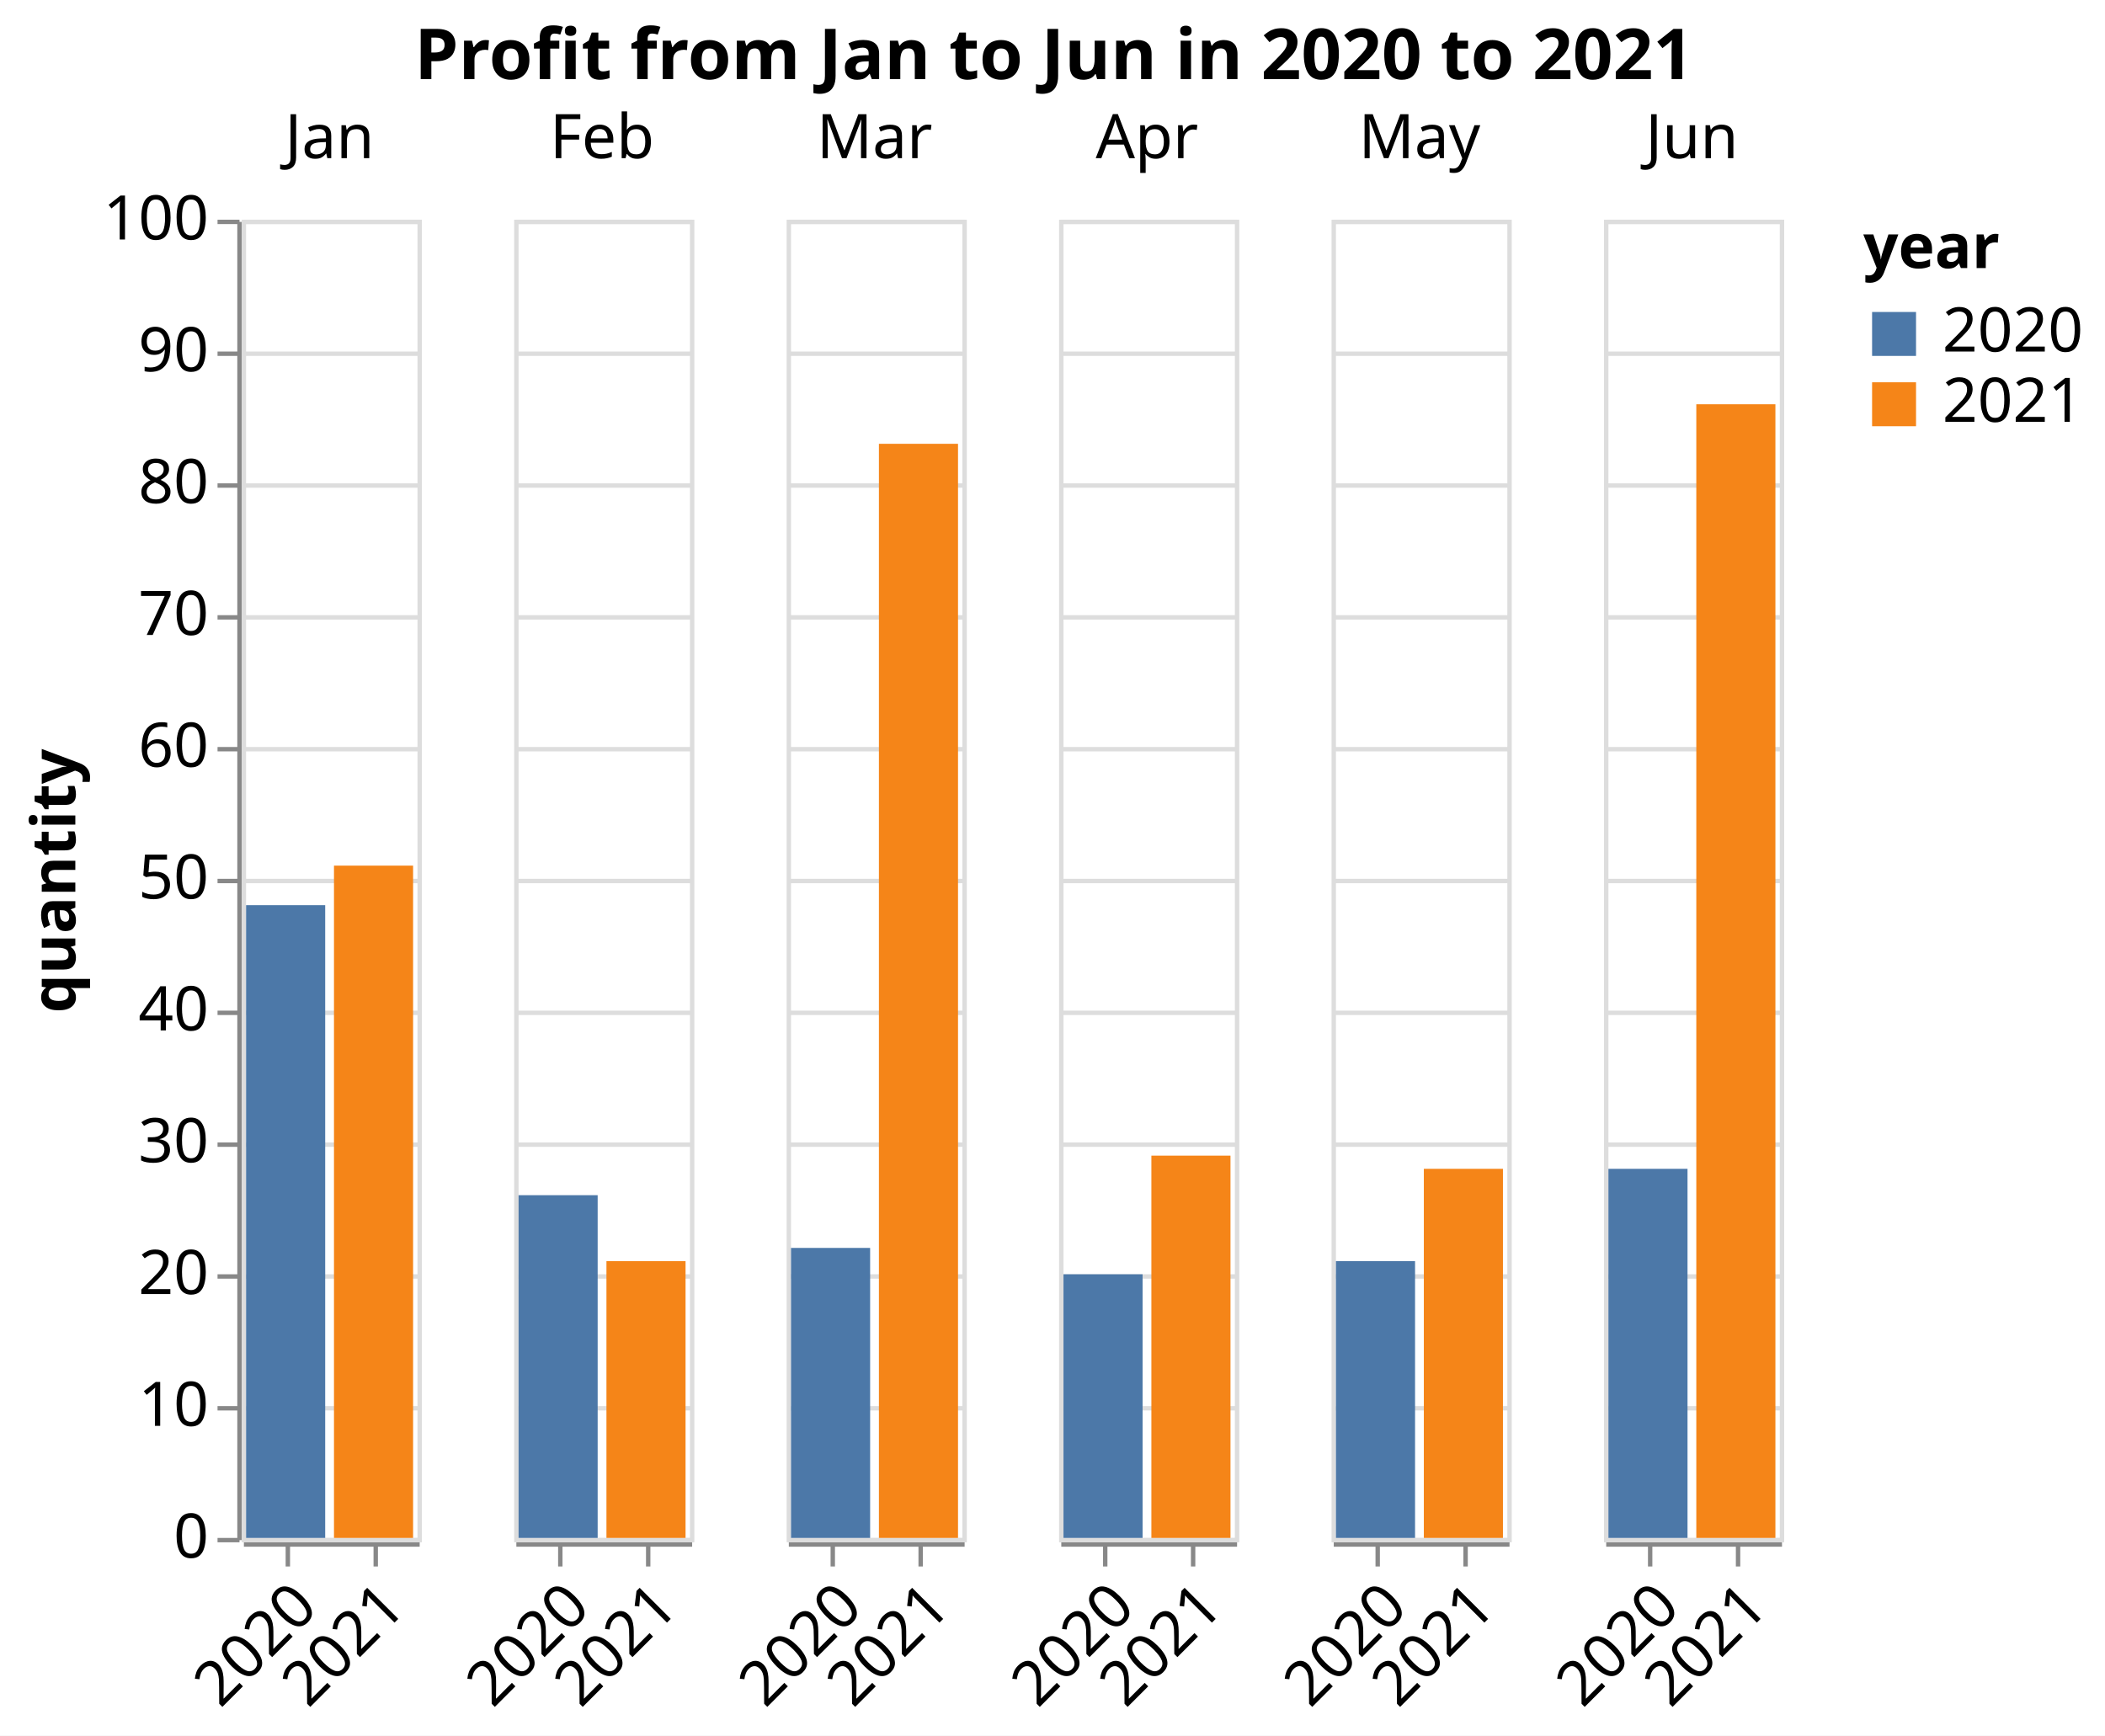
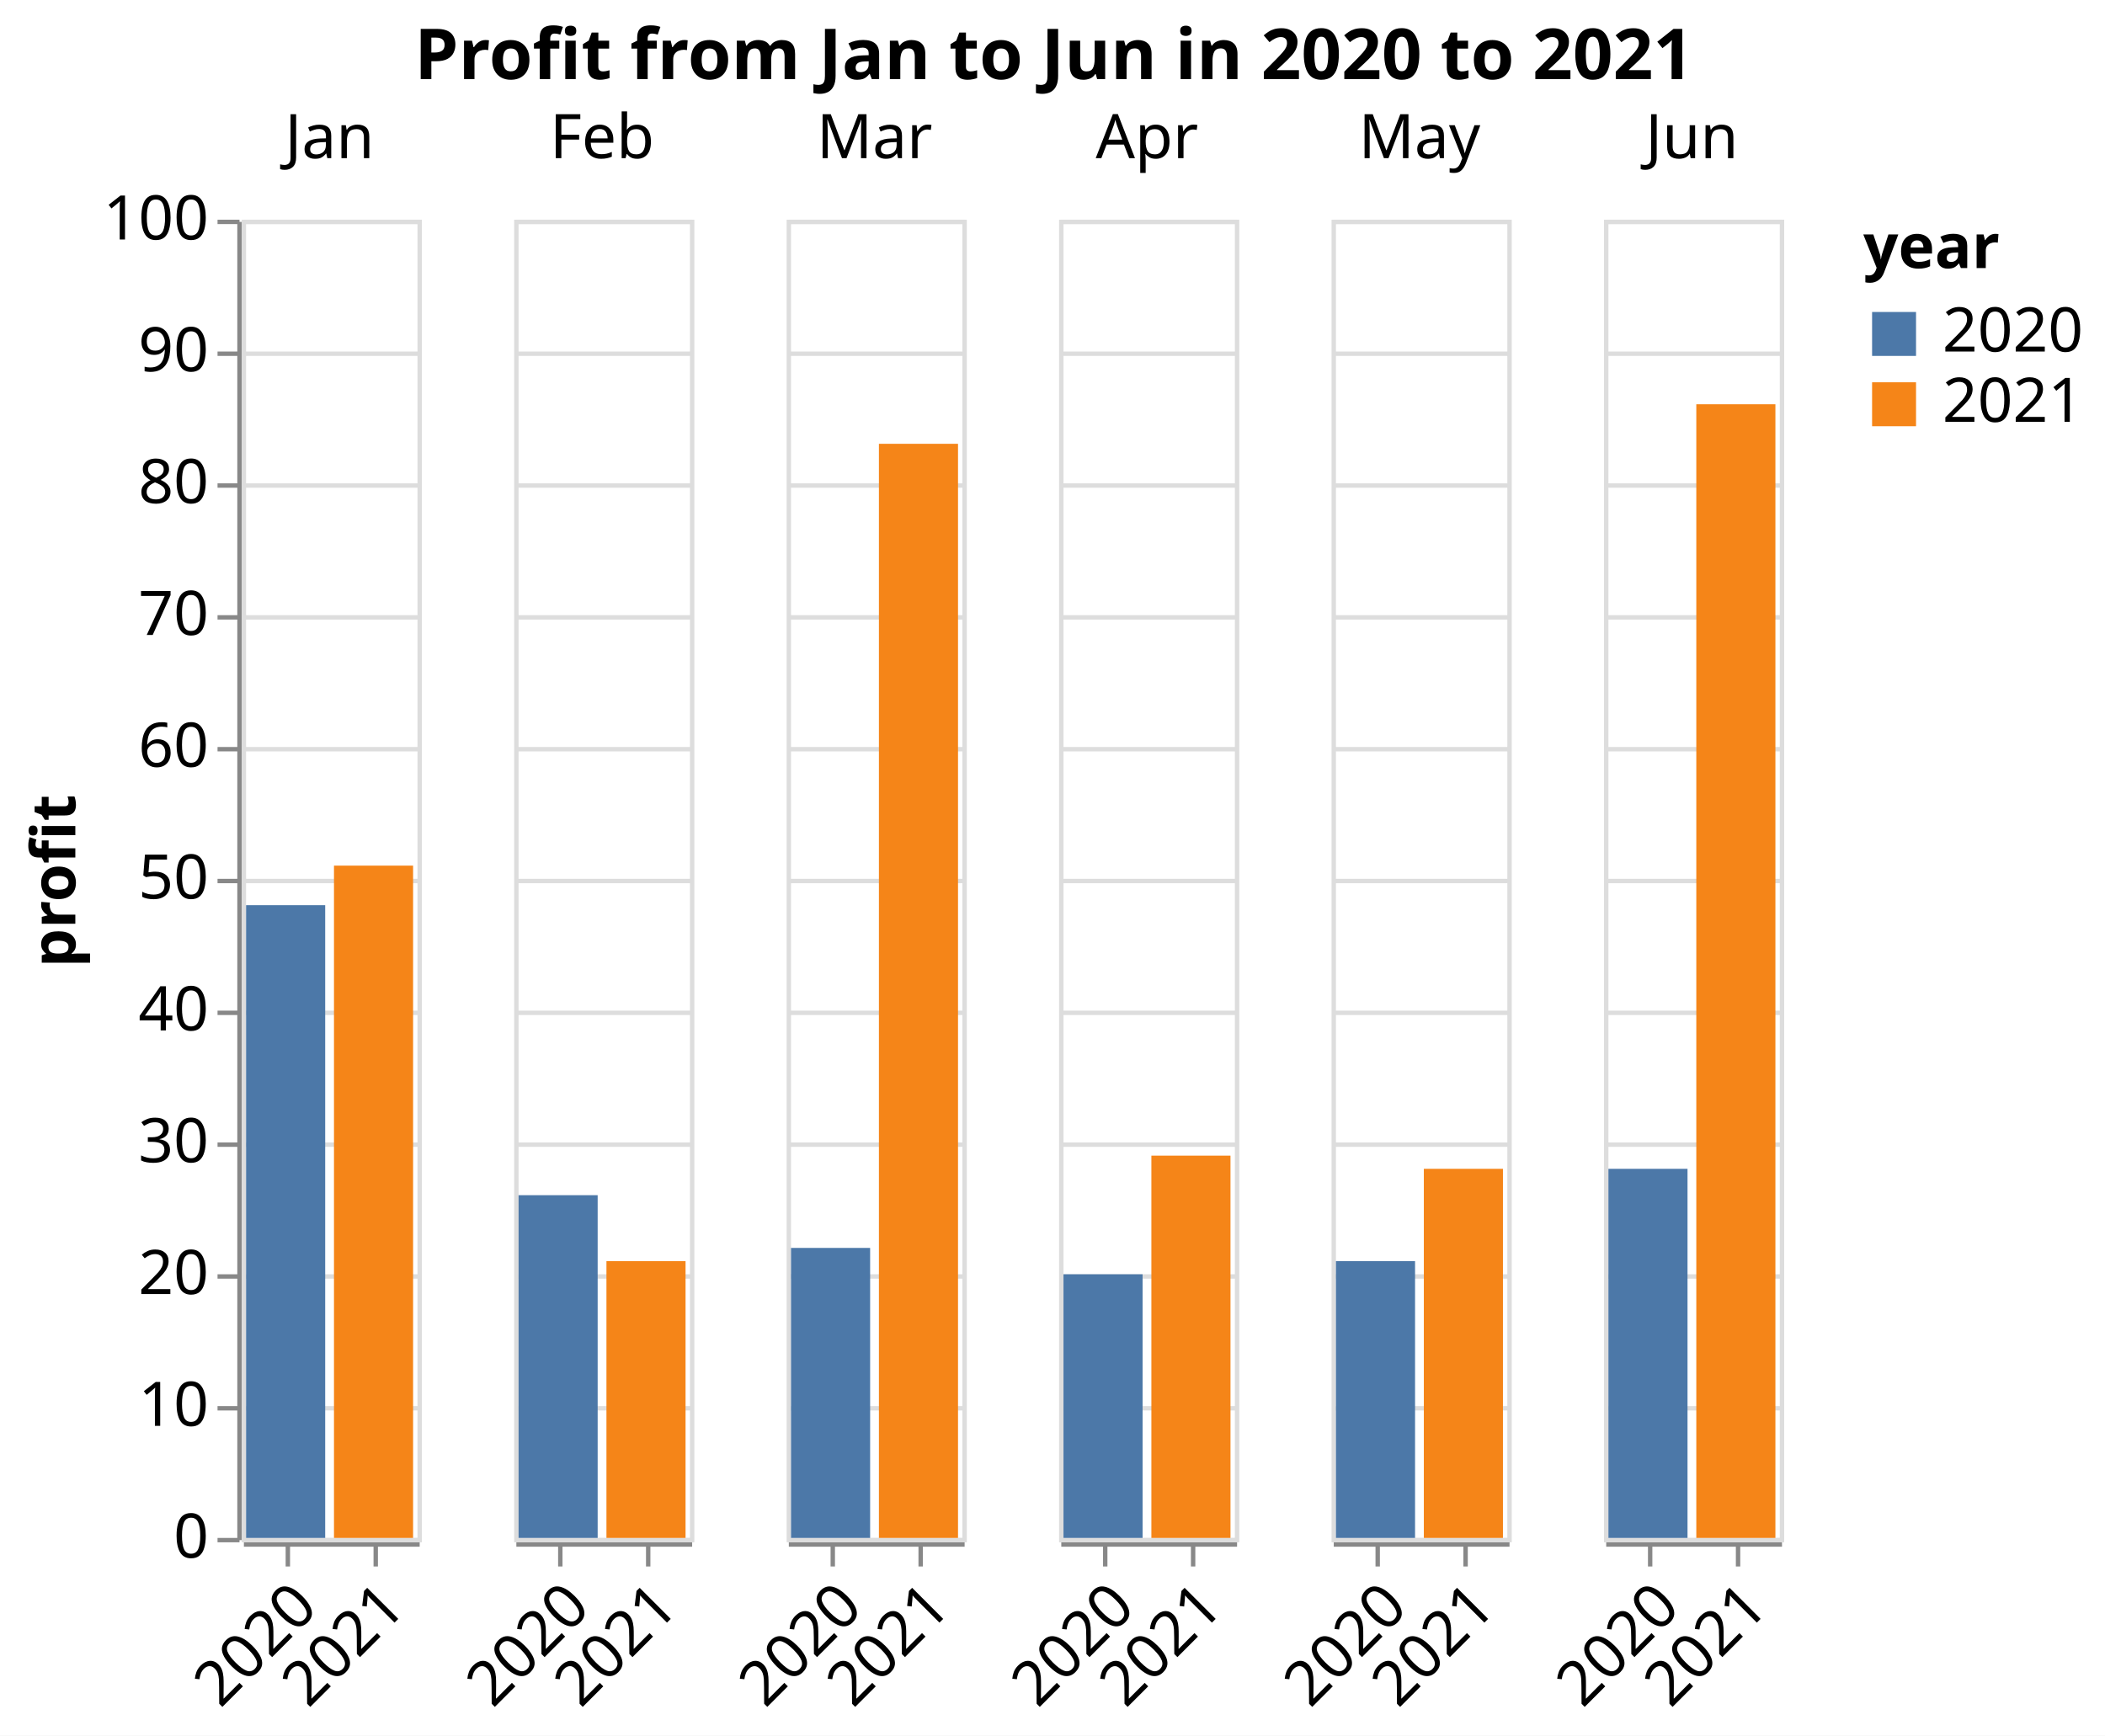
<svg xmlns="http://www.w3.org/2000/svg" version="1.1" class="marks" width="479" height="395" viewBox="0 0 479 395">
  <rect width="479" height="395" fill="white" />
  <g fill="none" stroke-miterlimit="10" transform="translate(55,50)">
    <g class="mark-group role-frame root" role="graphics-object" aria-roledescription="group mark container">
      <g transform="translate(0,0)">
        <path class="background" aria-hidden="true" d="M0,0h0v0h0Z" />
        <g>
          <g class="mark-group role-row-header row_header" role="graphics-object" aria-roledescription="group mark container">
            <g transform="translate(-1,0)">
              <path class="background" aria-hidden="true" d="M0,0h0v300h0Z" />
              <g>
-                 <g class="mark-group role-axis" role="graphics-symbol" aria-roledescription="axis" aria-label="Y-axis titled 'quantity' for a linear scale with values from 0 to 100">
+                 <g class="mark-group role-axis" role="graphics-symbol" aria-roledescription="axis" aria-label="Y-axis titled 'profit' for a linear scale with values from 0 to 100">
                  <g transform="translate(0.5,0.5)">
                    <path class="background" aria-hidden="true" d="M0,0h0v0h0Z" pointer-events="none" />
                    <g>
                      <g class="mark-rule role-axis-tick" pointer-events="none">
                        <line transform="translate(0,300)" x2="-5" y2="0" stroke="#888" stroke-width="1" opacity="1" />
                        <line transform="translate(0,270)" x2="-5" y2="0" stroke="#888" stroke-width="1" opacity="1" />
                        <line transform="translate(0,240)" x2="-5" y2="0" stroke="#888" stroke-width="1" opacity="1" />
                        <line transform="translate(0,210)" x2="-5" y2="0" stroke="#888" stroke-width="1" opacity="1" />
                        <line transform="translate(0,180)" x2="-5" y2="0" stroke="#888" stroke-width="1" opacity="1" />
                        <line transform="translate(0,150)" x2="-5" y2="0" stroke="#888" stroke-width="1" opacity="1" />
                        <line transform="translate(0,120)" x2="-5" y2="0" stroke="#888" stroke-width="1" opacity="1" />
                        <line transform="translate(0,90)" x2="-5" y2="0" stroke="#888" stroke-width="1" opacity="1" />
                        <line transform="translate(0,60)" x2="-5" y2="0" stroke="#888" stroke-width="1" opacity="1" />
                        <line transform="translate(0,30)" x2="-5" y2="0" stroke="#888" stroke-width="1" opacity="1" />
                        <line transform="translate(0,0)" x2="-5" y2="0" stroke="#888" stroke-width="1" opacity="1" />
                      </g>
                      <g class="mark-text role-axis-label" pointer-events="none">
                        <text text-anchor="end" transform="translate(-7,304)" font-family="sans-serif" font-size="14px" fill="#000" opacity="1">0</text>
                        <text text-anchor="end" transform="translate(-7,274)" font-family="sans-serif" font-size="14px" fill="#000" opacity="1">10</text>
                        <text text-anchor="end" transform="translate(-7,244)" font-family="sans-serif" font-size="14px" fill="#000" opacity="1">20</text>
                        <text text-anchor="end" transform="translate(-7,214)" font-family="sans-serif" font-size="14px" fill="#000" opacity="1">30</text>
                        <text text-anchor="end" transform="translate(-7,184)" font-family="sans-serif" font-size="14px" fill="#000" opacity="1">40</text>
                        <text text-anchor="end" transform="translate(-7,154)" font-family="sans-serif" font-size="14px" fill="#000" opacity="1">50</text>
                        <text text-anchor="end" transform="translate(-7,124)" font-family="sans-serif" font-size="14px" fill="#000" opacity="1">60</text>
                        <text text-anchor="end" transform="translate(-7,94)" font-family="sans-serif" font-size="14px" fill="#000" opacity="1">70</text>
                        <text text-anchor="end" transform="translate(-7,64)" font-family="sans-serif" font-size="14px" fill="#000" opacity="1">80</text>
                        <text text-anchor="end" transform="translate(-7,34)" font-family="sans-serif" font-size="14px" fill="#000" opacity="1">90</text>
                        <text text-anchor="end" transform="translate(-7,4)" font-family="sans-serif" font-size="14px" fill="#000" opacity="1">100</text>
                      </g>
                      <g class="mark-rule role-axis-domain" pointer-events="none">
                        <line transform="translate(0,300)" x2="0" y2="-300" stroke="#888" stroke-width="1" opacity="1" />
                      </g>
                      <g class="mark-text role-axis-title" pointer-events="none">
-                         <text text-anchor="middle" transform="translate(-34.3584,150) rotate(-90) translate(0,-3)" font-family="sans-serif" font-size="14px" font-weight="bold" fill="#000" opacity="1">quantity</text>
+                         <text text-anchor="middle" transform="translate(-34.3584,150) rotate(-90) translate(0,-3)" font-family="sans-serif" font-size="14px" font-weight="bold" fill="#000" opacity="1">profit</text>
                      </g>
                    </g>
                    <path class="foreground" aria-hidden="true" d="" pointer-events="none" display="none" />
                  </g>
                </g>
              </g>
              <path class="foreground" aria-hidden="true" d="" display="none" />
            </g>
          </g>
          <g class="mark-group role-column-header column_header" role="graphics-object" aria-roledescription="group mark container">
            <g transform="translate(0,-1)">
              <path class="background" aria-hidden="true" d="M0,0h40v0h-40Z" />
              <g>
                <g class="mark-group role-title">
                  <g transform="translate(20,-24)">
                    <path class="background" aria-hidden="true" d="M0,0h0v0h0Z" pointer-events="none" />
                    <g>
                      <g class="mark-text role-title-text" role="graphics-symbol" aria-roledescription="title" aria-label="Title text 'Jan'" pointer-events="none">
                        <text text-anchor="middle" transform="translate(0,11)" font-family="sans-serif" font-size="14px" fill="#000" opacity="1">Jan</text>
                      </g>
                    </g>
                    <path class="foreground" aria-hidden="true" d="" pointer-events="none" display="none" />
                  </g>
                </g>
              </g>
              <path class="foreground" aria-hidden="true" d="" display="none" />
            </g>
            <g transform="translate(62,-1)">
              <path class="background" aria-hidden="true" d="M0,0h40v0h-40Z" />
              <g>
                <g class="mark-group role-title">
                  <g transform="translate(20,-24)">
                    <path class="background" aria-hidden="true" d="M0,0h0v0h0Z" pointer-events="none" />
                    <g>
                      <g class="mark-text role-title-text" role="graphics-symbol" aria-roledescription="title" aria-label="Title text 'Feb'" pointer-events="none">
                        <text text-anchor="middle" transform="translate(0,11)" font-family="sans-serif" font-size="14px" fill="#000" opacity="1">Feb</text>
                      </g>
                    </g>
                    <path class="foreground" aria-hidden="true" d="" pointer-events="none" display="none" />
                  </g>
                </g>
              </g>
              <path class="foreground" aria-hidden="true" d="" display="none" />
            </g>
            <g transform="translate(124,-1)">
              <path class="background" aria-hidden="true" d="M0,0h40v0h-40Z" />
              <g>
                <g class="mark-group role-title">
                  <g transform="translate(20,-24)">
                    <path class="background" aria-hidden="true" d="M0,0h0v0h0Z" pointer-events="none" />
                    <g>
                      <g class="mark-text role-title-text" role="graphics-symbol" aria-roledescription="title" aria-label="Title text 'Mar'" pointer-events="none">
                        <text text-anchor="middle" transform="translate(0,11)" font-family="sans-serif" font-size="14px" fill="#000" opacity="1">Mar</text>
                      </g>
                    </g>
                    <path class="foreground" aria-hidden="true" d="" pointer-events="none" display="none" />
                  </g>
                </g>
              </g>
              <path class="foreground" aria-hidden="true" d="" display="none" />
            </g>
            <g transform="translate(186,-1)">
              <path class="background" aria-hidden="true" d="M0,0h40v0h-40Z" />
              <g>
                <g class="mark-group role-title">
                  <g transform="translate(20,-24)">
                    <path class="background" aria-hidden="true" d="M0,0h0v0h0Z" pointer-events="none" />
                    <g>
                      <g class="mark-text role-title-text" role="graphics-symbol" aria-roledescription="title" aria-label="Title text 'Apr'" pointer-events="none">
                        <text text-anchor="middle" transform="translate(0,11)" font-family="sans-serif" font-size="14px" fill="#000" opacity="1">Apr</text>
                      </g>
                    </g>
                    <path class="foreground" aria-hidden="true" d="" pointer-events="none" display="none" />
                  </g>
                </g>
              </g>
              <path class="foreground" aria-hidden="true" d="" display="none" />
            </g>
            <g transform="translate(248,-1)">
              <path class="background" aria-hidden="true" d="M0,0h40v0h-40Z" />
              <g>
                <g class="mark-group role-title">
                  <g transform="translate(20,-24)">
                    <path class="background" aria-hidden="true" d="M0,0h0v0h0Z" pointer-events="none" />
                    <g>
                      <g class="mark-text role-title-text" role="graphics-symbol" aria-roledescription="title" aria-label="Title text 'May'" pointer-events="none">
                        <text text-anchor="middle" transform="translate(0,11)" font-family="sans-serif" font-size="14px" fill="#000" opacity="1">May</text>
                      </g>
                    </g>
                    <path class="foreground" aria-hidden="true" d="" pointer-events="none" display="none" />
                  </g>
                </g>
              </g>
              <path class="foreground" aria-hidden="true" d="" display="none" />
            </g>
            <g transform="translate(310,-1)">
              <path class="background" aria-hidden="true" d="M0,0h40v0h-40Z" />
              <g>
                <g class="mark-group role-title">
                  <g transform="translate(20,-24)">
                    <path class="background" aria-hidden="true" d="M0,0h0v0h0Z" pointer-events="none" />
                    <g>
                      <g class="mark-text role-title-text" role="graphics-symbol" aria-roledescription="title" aria-label="Title text 'Jun'" pointer-events="none">
                        <text text-anchor="middle" transform="translate(0,11)" font-family="sans-serif" font-size="14px" fill="#000" opacity="1">Jun</text>
                      </g>
                    </g>
                    <path class="foreground" aria-hidden="true" d="" pointer-events="none" display="none" />
                  </g>
                </g>
              </g>
              <path class="foreground" aria-hidden="true" d="" display="none" />
            </g>
          </g>
          <g class="mark-group role-column-footer column_footer" role="graphics-object" aria-roledescription="group mark container">
            <g transform="translate(0,301)">
              <path class="background" aria-hidden="true" d="M0,0h40v0h-40Z" />
              <g>
                <g class="mark-group role-axis" role="graphics-symbol" aria-roledescription="axis" aria-label="X-axis for a discrete scale with 2 values: 2020, 2021">
                  <g transform="translate(0.5,0.5)">
                    <path class="background" aria-hidden="true" d="M0,0h0v0h0Z" pointer-events="none" />
                    <g>
                      <g class="mark-rule role-axis-tick" pointer-events="none">
                        <line transform="translate(10,0)" x2="0" y2="5" stroke="#888" stroke-width="1" opacity="1" />
                        <line transform="translate(30,0)" x2="0" y2="5" stroke="#888" stroke-width="1" opacity="1" />
                      </g>
                      <g class="mark-text role-axis-label" pointer-events="none">
                        <text text-anchor="end" transform="translate(9.5,7) rotate(315) translate(0,11)" font-family="sans-serif" font-size="14px" fill="#000" opacity="1">2020</text>
                        <text text-anchor="end" transform="translate(29.5,7) rotate(315) translate(0,11)" font-family="sans-serif" font-size="14px" fill="#000" opacity="1">2021</text>
                      </g>
                      <g class="mark-rule role-axis-domain" pointer-events="none">
                        <line transform="translate(0,0)" x2="40" y2="0" stroke="#888" stroke-width="1" opacity="1" />
                      </g>
                    </g>
                    <path class="foreground" aria-hidden="true" d="" pointer-events="none" display="none" />
                  </g>
                </g>
              </g>
              <path class="foreground" aria-hidden="true" d="" display="none" />
            </g>
            <g transform="translate(62,301)">
              <path class="background" aria-hidden="true" d="M0,0h40v0h-40Z" />
              <g>
                <g class="mark-group role-axis" role="graphics-symbol" aria-roledescription="axis" aria-label="X-axis for a discrete scale with 2 values: 2020, 2021">
                  <g transform="translate(0.5,0.5)">
                    <path class="background" aria-hidden="true" d="M0,0h0v0h0Z" pointer-events="none" />
                    <g>
                      <g class="mark-rule role-axis-tick" pointer-events="none">
                        <line transform="translate(10,0)" x2="0" y2="5" stroke="#888" stroke-width="1" opacity="1" />
                        <line transform="translate(30,0)" x2="0" y2="5" stroke="#888" stroke-width="1" opacity="1" />
                      </g>
                      <g class="mark-text role-axis-label" pointer-events="none">
                        <text text-anchor="end" transform="translate(9.5,7) rotate(315) translate(0,11)" font-family="sans-serif" font-size="14px" fill="#000" opacity="1">2020</text>
                        <text text-anchor="end" transform="translate(29.5,7) rotate(315) translate(0,11)" font-family="sans-serif" font-size="14px" fill="#000" opacity="1">2021</text>
                      </g>
                      <g class="mark-rule role-axis-domain" pointer-events="none">
                        <line transform="translate(0,0)" x2="40" y2="0" stroke="#888" stroke-width="1" opacity="1" />
                      </g>
                    </g>
                    <path class="foreground" aria-hidden="true" d="" pointer-events="none" display="none" />
                  </g>
                </g>
              </g>
              <path class="foreground" aria-hidden="true" d="" display="none" />
            </g>
            <g transform="translate(124,301)">
              <path class="background" aria-hidden="true" d="M0,0h40v0h-40Z" />
              <g>
                <g class="mark-group role-axis" role="graphics-symbol" aria-roledescription="axis" aria-label="X-axis for a discrete scale with 2 values: 2020, 2021">
                  <g transform="translate(0.5,0.5)">
                    <path class="background" aria-hidden="true" d="M0,0h0v0h0Z" pointer-events="none" />
                    <g>
                      <g class="mark-rule role-axis-tick" pointer-events="none">
                        <line transform="translate(10,0)" x2="0" y2="5" stroke="#888" stroke-width="1" opacity="1" />
                        <line transform="translate(30,0)" x2="0" y2="5" stroke="#888" stroke-width="1" opacity="1" />
                      </g>
                      <g class="mark-text role-axis-label" pointer-events="none">
                        <text text-anchor="end" transform="translate(9.5,7) rotate(315) translate(0,11)" font-family="sans-serif" font-size="14px" fill="#000" opacity="1">2020</text>
                        <text text-anchor="end" transform="translate(29.5,7) rotate(315) translate(0,11)" font-family="sans-serif" font-size="14px" fill="#000" opacity="1">2021</text>
                      </g>
                      <g class="mark-rule role-axis-domain" pointer-events="none">
                        <line transform="translate(0,0)" x2="40" y2="0" stroke="#888" stroke-width="1" opacity="1" />
                      </g>
                    </g>
                    <path class="foreground" aria-hidden="true" d="" pointer-events="none" display="none" />
                  </g>
                </g>
              </g>
              <path class="foreground" aria-hidden="true" d="" display="none" />
            </g>
            <g transform="translate(186,301)">
              <path class="background" aria-hidden="true" d="M0,0h40v0h-40Z" />
              <g>
                <g class="mark-group role-axis" role="graphics-symbol" aria-roledescription="axis" aria-label="X-axis for a discrete scale with 2 values: 2020, 2021">
                  <g transform="translate(0.5,0.5)">
                    <path class="background" aria-hidden="true" d="M0,0h0v0h0Z" pointer-events="none" />
                    <g>
                      <g class="mark-rule role-axis-tick" pointer-events="none">
                        <line transform="translate(10,0)" x2="0" y2="5" stroke="#888" stroke-width="1" opacity="1" />
                        <line transform="translate(30,0)" x2="0" y2="5" stroke="#888" stroke-width="1" opacity="1" />
                      </g>
                      <g class="mark-text role-axis-label" pointer-events="none">
                        <text text-anchor="end" transform="translate(9.5,7) rotate(315) translate(0,11)" font-family="sans-serif" font-size="14px" fill="#000" opacity="1">2020</text>
                        <text text-anchor="end" transform="translate(29.5,7) rotate(315) translate(0,11)" font-family="sans-serif" font-size="14px" fill="#000" opacity="1">2021</text>
                      </g>
                      <g class="mark-rule role-axis-domain" pointer-events="none">
                        <line transform="translate(0,0)" x2="40" y2="0" stroke="#888" stroke-width="1" opacity="1" />
                      </g>
                    </g>
                    <path class="foreground" aria-hidden="true" d="" pointer-events="none" display="none" />
                  </g>
                </g>
              </g>
              <path class="foreground" aria-hidden="true" d="" display="none" />
            </g>
            <g transform="translate(248,301)">
              <path class="background" aria-hidden="true" d="M0,0h40v0h-40Z" />
              <g>
                <g class="mark-group role-axis" role="graphics-symbol" aria-roledescription="axis" aria-label="X-axis for a discrete scale with 2 values: 2020, 2021">
                  <g transform="translate(0.5,0.5)">
                    <path class="background" aria-hidden="true" d="M0,0h0v0h0Z" pointer-events="none" />
                    <g>
                      <g class="mark-rule role-axis-tick" pointer-events="none">
                        <line transform="translate(10,0)" x2="0" y2="5" stroke="#888" stroke-width="1" opacity="1" />
                        <line transform="translate(30,0)" x2="0" y2="5" stroke="#888" stroke-width="1" opacity="1" />
                      </g>
                      <g class="mark-text role-axis-label" pointer-events="none">
                        <text text-anchor="end" transform="translate(9.5,7) rotate(315) translate(0,11)" font-family="sans-serif" font-size="14px" fill="#000" opacity="1">2020</text>
                        <text text-anchor="end" transform="translate(29.5,7) rotate(315) translate(0,11)" font-family="sans-serif" font-size="14px" fill="#000" opacity="1">2021</text>
                      </g>
                      <g class="mark-rule role-axis-domain" pointer-events="none">
                        <line transform="translate(0,0)" x2="40" y2="0" stroke="#888" stroke-width="1" opacity="1" />
                      </g>
                    </g>
                    <path class="foreground" aria-hidden="true" d="" pointer-events="none" display="none" />
                  </g>
                </g>
              </g>
              <path class="foreground" aria-hidden="true" d="" display="none" />
            </g>
            <g transform="translate(310,301)">
              <path class="background" aria-hidden="true" d="M0,0h40v0h-40Z" />
              <g>
                <g class="mark-group role-axis" role="graphics-symbol" aria-roledescription="axis" aria-label="X-axis for a discrete scale with 2 values: 2020, 2021">
                  <g transform="translate(0.5,0.5)">
                    <path class="background" aria-hidden="true" d="M0,0h0v0h0Z" pointer-events="none" />
                    <g>
                      <g class="mark-rule role-axis-tick" pointer-events="none">
                        <line transform="translate(10,0)" x2="0" y2="5" stroke="#888" stroke-width="1" opacity="1" />
                        <line transform="translate(30,0)" x2="0" y2="5" stroke="#888" stroke-width="1" opacity="1" />
                      </g>
                      <g class="mark-text role-axis-label" pointer-events="none">
                        <text text-anchor="end" transform="translate(9.5,7) rotate(315) translate(0,11)" font-family="sans-serif" font-size="14px" fill="#000" opacity="1">2020</text>
                        <text text-anchor="end" transform="translate(29.5,7) rotate(315) translate(0,11)" font-family="sans-serif" font-size="14px" fill="#000" opacity="1">2021</text>
                      </g>
                      <g class="mark-rule role-axis-domain" pointer-events="none">
                        <line transform="translate(0,0)" x2="40" y2="0" stroke="#888" stroke-width="1" opacity="1" />
                      </g>
                    </g>
                    <path class="foreground" aria-hidden="true" d="" pointer-events="none" display="none" />
                  </g>
                </g>
              </g>
              <path class="foreground" aria-hidden="true" d="" display="none" />
            </g>
          </g>
          <g class="mark-group role-scope cell" role="graphics-object" aria-roledescription="group mark container">
            <g transform="translate(0,0)">
              <path class="background" aria-hidden="true" d="M0.5,0.5h40v300h-40Z" stroke="#ddd" />
              <g>
                <g class="mark-group role-axis" aria-hidden="true">
                  <g transform="translate(0.5,0.5)">
                    <path class="background" aria-hidden="true" d="M0,0h0v0h0Z" pointer-events="none" />
                    <g>
                      <g class="mark-rule role-axis-grid" pointer-events="none">
                        <line transform="translate(0,300)" x2="40" y2="0" stroke="#ddd" stroke-width="1" opacity="1" />
                        <line transform="translate(0,270)" x2="40" y2="0" stroke="#ddd" stroke-width="1" opacity="1" />
                        <line transform="translate(0,240)" x2="40" y2="0" stroke="#ddd" stroke-width="1" opacity="1" />
                        <line transform="translate(0,210)" x2="40" y2="0" stroke="#ddd" stroke-width="1" opacity="1" />
                        <line transform="translate(0,180)" x2="40" y2="0" stroke="#ddd" stroke-width="1" opacity="1" />
                        <line transform="translate(0,150)" x2="40" y2="0" stroke="#ddd" stroke-width="1" opacity="1" />
                        <line transform="translate(0,120)" x2="40" y2="0" stroke="#ddd" stroke-width="1" opacity="1" />
                        <line transform="translate(0,90)" x2="40" y2="0" stroke="#ddd" stroke-width="1" opacity="1" />
                        <line transform="translate(0,60)" x2="40" y2="0" stroke="#ddd" stroke-width="1" opacity="1" />
                        <line transform="translate(0,30)" x2="40" y2="0" stroke="#ddd" stroke-width="1" opacity="1" />
                        <line transform="translate(0,0)" x2="40" y2="0" stroke="#ddd" stroke-width="1" opacity="1" />
                      </g>
                    </g>
                    <path class="foreground" aria-hidden="true" d="" pointer-events="none" display="none" />
                  </g>
                </g>
                <g class="mark-rect role-mark child_marks" role="graphics-object" aria-roledescription="rect mark container">
-                   <path aria-label="year: 2020; quantity: 48" role="graphics-symbol" aria-roledescription="bar" d="M1,156h18v144h-18Z" fill="#4c78a8" />
-                   <path aria-label="year: 2021; quantity: 51" role="graphics-symbol" aria-roledescription="bar" d="M21,147h18v153h-18Z" fill="#f58518" />
+                   <path aria-label="year: 2020; profit: 48" role="graphics-symbol" aria-roledescription="bar" d="M1,156h18v144h-18Z" fill="#4c78a8" />
+                   <path aria-label="year: 2021; profit: 51" role="graphics-symbol" aria-roledescription="bar" d="M21,147h18v153h-18Z" fill="#f58518" />
                </g>
              </g>
              <path class="foreground" aria-hidden="true" d="" display="none" />
            </g>
            <g transform="translate(62,0)">
              <path class="background" aria-hidden="true" d="M0.5,0.5h40v300h-40Z" stroke="#ddd" />
              <g>
                <g class="mark-group role-axis" aria-hidden="true">
                  <g transform="translate(0.5,0.5)">
                    <path class="background" aria-hidden="true" d="M0,0h0v0h0Z" pointer-events="none" />
                    <g>
                      <g class="mark-rule role-axis-grid" pointer-events="none">
                        <line transform="translate(0,300)" x2="40" y2="0" stroke="#ddd" stroke-width="1" opacity="1" />
                        <line transform="translate(0,270)" x2="40" y2="0" stroke="#ddd" stroke-width="1" opacity="1" />
                        <line transform="translate(0,240)" x2="40" y2="0" stroke="#ddd" stroke-width="1" opacity="1" />
                        <line transform="translate(0,210)" x2="40" y2="0" stroke="#ddd" stroke-width="1" opacity="1" />
                        <line transform="translate(0,180)" x2="40" y2="0" stroke="#ddd" stroke-width="1" opacity="1" />
                        <line transform="translate(0,150)" x2="40" y2="0" stroke="#ddd" stroke-width="1" opacity="1" />
                        <line transform="translate(0,120)" x2="40" y2="0" stroke="#ddd" stroke-width="1" opacity="1" />
                        <line transform="translate(0,90)" x2="40" y2="0" stroke="#ddd" stroke-width="1" opacity="1" />
                        <line transform="translate(0,60)" x2="40" y2="0" stroke="#ddd" stroke-width="1" opacity="1" />
                        <line transform="translate(0,30)" x2="40" y2="0" stroke="#ddd" stroke-width="1" opacity="1" />
                        <line transform="translate(0,0)" x2="40" y2="0" stroke="#ddd" stroke-width="1" opacity="1" />
                      </g>
                    </g>
                    <path class="foreground" aria-hidden="true" d="" pointer-events="none" display="none" />
                  </g>
                </g>
                <g class="mark-rect role-mark child_marks" role="graphics-object" aria-roledescription="rect mark container">
-                   <path aria-label="year: 2020; quantity: 26" role="graphics-symbol" aria-roledescription="bar" d="M1,222h18v78h-18Z" fill="#4c78a8" />
-                   <path aria-label="year: 2021; quantity: 21" role="graphics-symbol" aria-roledescription="bar" d="M21,237h18v63h-18Z" fill="#f58518" />
+                   <path aria-label="year: 2020; profit: 26" role="graphics-symbol" aria-roledescription="bar" d="M1,222h18v78h-18Z" fill="#4c78a8" />
+                   <path aria-label="year: 2021; profit: 21" role="graphics-symbol" aria-roledescription="bar" d="M21,237h18v63h-18Z" fill="#f58518" />
                </g>
              </g>
              <path class="foreground" aria-hidden="true" d="" display="none" />
            </g>
            <g transform="translate(124,0)">
              <path class="background" aria-hidden="true" d="M0.5,0.5h40v300h-40Z" stroke="#ddd" />
              <g>
                <g class="mark-group role-axis" aria-hidden="true">
                  <g transform="translate(0.5,0.5)">
                    <path class="background" aria-hidden="true" d="M0,0h0v0h0Z" pointer-events="none" />
                    <g>
                      <g class="mark-rule role-axis-grid" pointer-events="none">
                        <line transform="translate(0,300)" x2="40" y2="0" stroke="#ddd" stroke-width="1" opacity="1" />
                        <line transform="translate(0,270)" x2="40" y2="0" stroke="#ddd" stroke-width="1" opacity="1" />
                        <line transform="translate(0,240)" x2="40" y2="0" stroke="#ddd" stroke-width="1" opacity="1" />
                        <line transform="translate(0,210)" x2="40" y2="0" stroke="#ddd" stroke-width="1" opacity="1" />
                        <line transform="translate(0,180)" x2="40" y2="0" stroke="#ddd" stroke-width="1" opacity="1" />
                        <line transform="translate(0,150)" x2="40" y2="0" stroke="#ddd" stroke-width="1" opacity="1" />
                        <line transform="translate(0,120)" x2="40" y2="0" stroke="#ddd" stroke-width="1" opacity="1" />
                        <line transform="translate(0,90)" x2="40" y2="0" stroke="#ddd" stroke-width="1" opacity="1" />
                        <line transform="translate(0,60)" x2="40" y2="0" stroke="#ddd" stroke-width="1" opacity="1" />
                        <line transform="translate(0,30)" x2="40" y2="0" stroke="#ddd" stroke-width="1" opacity="1" />
                        <line transform="translate(0,0)" x2="40" y2="0" stroke="#ddd" stroke-width="1" opacity="1" />
                      </g>
                    </g>
                    <path class="foreground" aria-hidden="true" d="" pointer-events="none" display="none" />
                  </g>
                </g>
                <g class="mark-rect role-mark child_marks" role="graphics-object" aria-roledescription="rect mark container">
-                   <path aria-label="year: 2020; quantity: 22" role="graphics-symbol" aria-roledescription="bar" d="M1,234h18v66h-18Z" fill="#4c78a8" />
-                   <path aria-label="year: 2021; quantity: 83" role="graphics-symbol" aria-roledescription="bar" d="M21,51h18v249h-18Z" fill="#f58518" />
+                   <path aria-label="year: 2020; profit: 22" role="graphics-symbol" aria-roledescription="bar" d="M1,234h18v66h-18Z" fill="#4c78a8" />
+                   <path aria-label="year: 2021; profit: 83" role="graphics-symbol" aria-roledescription="bar" d="M21,51h18v249h-18Z" fill="#f58518" />
                </g>
              </g>
              <path class="foreground" aria-hidden="true" d="" display="none" />
            </g>
            <g transform="translate(186,0)">
              <path class="background" aria-hidden="true" d="M0.5,0.5h40v300h-40Z" stroke="#ddd" />
              <g>
                <g class="mark-group role-axis" aria-hidden="true">
                  <g transform="translate(0.5,0.5)">
                    <path class="background" aria-hidden="true" d="M0,0h0v0h0Z" pointer-events="none" />
                    <g>
                      <g class="mark-rule role-axis-grid" pointer-events="none">
                        <line transform="translate(0,300)" x2="40" y2="0" stroke="#ddd" stroke-width="1" opacity="1" />
                        <line transform="translate(0,270)" x2="40" y2="0" stroke="#ddd" stroke-width="1" opacity="1" />
                        <line transform="translate(0,240)" x2="40" y2="0" stroke="#ddd" stroke-width="1" opacity="1" />
                        <line transform="translate(0,210)" x2="40" y2="0" stroke="#ddd" stroke-width="1" opacity="1" />
                        <line transform="translate(0,180)" x2="40" y2="0" stroke="#ddd" stroke-width="1" opacity="1" />
                        <line transform="translate(0,150)" x2="40" y2="0" stroke="#ddd" stroke-width="1" opacity="1" />
                        <line transform="translate(0,120)" x2="40" y2="0" stroke="#ddd" stroke-width="1" opacity="1" />
                        <line transform="translate(0,90)" x2="40" y2="0" stroke="#ddd" stroke-width="1" opacity="1" />
                        <line transform="translate(0,60)" x2="40" y2="0" stroke="#ddd" stroke-width="1" opacity="1" />
                        <line transform="translate(0,30)" x2="40" y2="0" stroke="#ddd" stroke-width="1" opacity="1" />
                        <line transform="translate(0,0)" x2="40" y2="0" stroke="#ddd" stroke-width="1" opacity="1" />
                      </g>
                    </g>
                    <path class="foreground" aria-hidden="true" d="" pointer-events="none" display="none" />
                  </g>
                </g>
                <g class="mark-rect role-mark child_marks" role="graphics-object" aria-roledescription="rect mark container">
-                   <path aria-label="year: 2020; quantity: 20" role="graphics-symbol" aria-roledescription="bar" d="M1,240h18v60h-18Z" fill="#4c78a8" />
-                   <path aria-label="year: 2021; quantity: 29" role="graphics-symbol" aria-roledescription="bar" d="M21,213h18v87h-18Z" fill="#f58518" />
+                   <path aria-label="year: 2020; profit: 20" role="graphics-symbol" aria-roledescription="bar" d="M1,240h18v60h-18Z" fill="#4c78a8" />
+                   <path aria-label="year: 2021; profit: 29" role="graphics-symbol" aria-roledescription="bar" d="M21,213h18v87h-18Z" fill="#f58518" />
                </g>
              </g>
              <path class="foreground" aria-hidden="true" d="" display="none" />
            </g>
            <g transform="translate(248,0)">
              <path class="background" aria-hidden="true" d="M0.5,0.5h40v300h-40Z" stroke="#ddd" />
              <g>
                <g class="mark-group role-axis" aria-hidden="true">
                  <g transform="translate(0.5,0.5)">
                    <path class="background" aria-hidden="true" d="M0,0h0v0h0Z" pointer-events="none" />
                    <g>
                      <g class="mark-rule role-axis-grid" pointer-events="none">
                        <line transform="translate(0,300)" x2="40" y2="0" stroke="#ddd" stroke-width="1" opacity="1" />
                        <line transform="translate(0,270)" x2="40" y2="0" stroke="#ddd" stroke-width="1" opacity="1" />
                        <line transform="translate(0,240)" x2="40" y2="0" stroke="#ddd" stroke-width="1" opacity="1" />
                        <line transform="translate(0,210)" x2="40" y2="0" stroke="#ddd" stroke-width="1" opacity="1" />
                        <line transform="translate(0,180)" x2="40" y2="0" stroke="#ddd" stroke-width="1" opacity="1" />
                        <line transform="translate(0,150)" x2="40" y2="0" stroke="#ddd" stroke-width="1" opacity="1" />
                        <line transform="translate(0,120)" x2="40" y2="0" stroke="#ddd" stroke-width="1" opacity="1" />
                        <line transform="translate(0,90)" x2="40" y2="0" stroke="#ddd" stroke-width="1" opacity="1" />
                        <line transform="translate(0,60)" x2="40" y2="0" stroke="#ddd" stroke-width="1" opacity="1" />
                        <line transform="translate(0,30)" x2="40" y2="0" stroke="#ddd" stroke-width="1" opacity="1" />
                        <line transform="translate(0,0)" x2="40" y2="0" stroke="#ddd" stroke-width="1" opacity="1" />
                      </g>
                    </g>
                    <path class="foreground" aria-hidden="true" d="" pointer-events="none" display="none" />
                  </g>
                </g>
                <g class="mark-rect role-mark child_marks" role="graphics-object" aria-roledescription="rect mark container">
-                   <path aria-label="year: 2020; quantity: 21" role="graphics-symbol" aria-roledescription="bar" d="M1,237h18v63h-18Z" fill="#4c78a8" />
-                   <path aria-label="year: 2021; quantity: 28" role="graphics-symbol" aria-roledescription="bar" d="M21,216h18v84h-18Z" fill="#f58518" />
+                   <path aria-label="year: 2020; profit: 21" role="graphics-symbol" aria-roledescription="bar" d="M1,237h18v63h-18Z" fill="#4c78a8" />
+                   <path aria-label="year: 2021; profit: 28" role="graphics-symbol" aria-roledescription="bar" d="M21,216h18v84h-18Z" fill="#f58518" />
                </g>
              </g>
              <path class="foreground" aria-hidden="true" d="" display="none" />
            </g>
            <g transform="translate(310,0)">
              <path class="background" aria-hidden="true" d="M0.5,0.5h40v300h-40Z" stroke="#ddd" />
              <g>
                <g class="mark-group role-axis" aria-hidden="true">
                  <g transform="translate(0.5,0.5)">
                    <path class="background" aria-hidden="true" d="M0,0h0v0h0Z" pointer-events="none" />
                    <g>
                      <g class="mark-rule role-axis-grid" pointer-events="none">
                        <line transform="translate(0,300)" x2="40" y2="0" stroke="#ddd" stroke-width="1" opacity="1" />
                        <line transform="translate(0,270)" x2="40" y2="0" stroke="#ddd" stroke-width="1" opacity="1" />
                        <line transform="translate(0,240)" x2="40" y2="0" stroke="#ddd" stroke-width="1" opacity="1" />
                        <line transform="translate(0,210)" x2="40" y2="0" stroke="#ddd" stroke-width="1" opacity="1" />
                        <line transform="translate(0,180)" x2="40" y2="0" stroke="#ddd" stroke-width="1" opacity="1" />
                        <line transform="translate(0,150)" x2="40" y2="0" stroke="#ddd" stroke-width="1" opacity="1" />
                        <line transform="translate(0,120)" x2="40" y2="0" stroke="#ddd" stroke-width="1" opacity="1" />
                        <line transform="translate(0,90)" x2="40" y2="0" stroke="#ddd" stroke-width="1" opacity="1" />
                        <line transform="translate(0,60)" x2="40" y2="0" stroke="#ddd" stroke-width="1" opacity="1" />
                        <line transform="translate(0,30)" x2="40" y2="0" stroke="#ddd" stroke-width="1" opacity="1" />
                        <line transform="translate(0,0)" x2="40" y2="0" stroke="#ddd" stroke-width="1" opacity="1" />
                      </g>
                    </g>
                    <path class="foreground" aria-hidden="true" d="" pointer-events="none" display="none" />
                  </g>
                </g>
                <g class="mark-rect role-mark child_marks" role="graphics-object" aria-roledescription="rect mark container">
-                   <path aria-label="year: 2020; quantity: 28" role="graphics-symbol" aria-roledescription="bar" d="M1,216h18v84h-18Z" fill="#4c78a8" />
-                   <path aria-label="year: 2021; quantity: 86" role="graphics-symbol" aria-roledescription="bar" d="M21,42h18v258h-18Z" fill="#f58518" />
+                   <path aria-label="year: 2020; profit: 28" role="graphics-symbol" aria-roledescription="bar" d="M1,216h18v84h-18Z" fill="#4c78a8" />
+                   <path aria-label="year: 2021; profit: 86" role="graphics-symbol" aria-roledescription="bar" d="M21,42h18v258h-18Z" fill="#f58518" />
                </g>
              </g>
              <path class="foreground" aria-hidden="true" d="" display="none" />
            </g>
          </g>
          <g class="mark-group role-legend" role="graphics-symbol" aria-roledescription="legend" aria-label="Symbol legend titled 'year' for fill color with 2 values: 2020, 2021">
            <g transform="translate(369,0)">
              <path class="background" aria-hidden="true" d="M0,0h50v49h-50Z" pointer-events="none" />
              <g>
                <g class="mark-group role-legend-entry">
                  <g transform="translate(0,19)">
                    <path class="background" aria-hidden="true" d="M0,0h0v0h0Z" pointer-events="none" />
                    <g>
                      <g class="mark-group role-scope" role="graphics-object" aria-roledescription="group mark container">
                        <g transform="translate(0,0)">
                          <path class="background" aria-hidden="true" d="M0,0h49.145v14h-49.145Z" pointer-events="none" opacity="1" />
                          <g>
                            <g class="mark-symbol role-legend-symbol" pointer-events="none">
                              <path transform="translate(7,7)" d="M-5,-5h10v10h-10Z" fill="#4c78a8" stroke-width="1.5" opacity="1" />
                            </g>
                            <g class="mark-text role-legend-label" pointer-events="none">
                              <text text-anchor="start" transform="translate(18,11)" font-family="sans-serif" font-size="14px" fill="#000" opacity="1">2020</text>
                            </g>
                          </g>
                          <path class="foreground" aria-hidden="true" d="" pointer-events="none" display="none" />
                        </g>
                        <g transform="translate(0,16)">
                          <path class="background" aria-hidden="true" d="M0,0h49.145v14h-49.145Z" pointer-events="none" opacity="1" />
                          <g>
                            <g class="mark-symbol role-legend-symbol" pointer-events="none">
                              <path transform="translate(7,7)" d="M-5,-5h10v10h-10Z" fill="#f58518" stroke-width="1.5" opacity="1" />
                            </g>
                            <g class="mark-text role-legend-label" pointer-events="none">
                              <text text-anchor="start" transform="translate(18,11)" font-family="sans-serif" font-size="14px" fill="#000" opacity="1">2021</text>
                            </g>
                          </g>
                          <path class="foreground" aria-hidden="true" d="" pointer-events="none" display="none" />
                        </g>
                      </g>
                    </g>
                    <path class="foreground" aria-hidden="true" d="" pointer-events="none" display="none" />
                  </g>
                </g>
                <g class="mark-text role-legend-title" pointer-events="none">
                  <text text-anchor="start" transform="translate(0,11)" font-family="sans-serif" font-size="14px" font-weight="bold" fill="#000" opacity="1">year</text>
                </g>
              </g>
              <path class="foreground" aria-hidden="true" d="" pointer-events="none" display="none" />
            </g>
          </g>
          <g class="mark-group role-title">
            <g transform="translate(184.8208,-45)">
              <path class="background" aria-hidden="true" d="M0,0h0v0h0Z" pointer-events="none" />
              <g>
                <g class="mark-text role-title-text" role="graphics-symbol" aria-roledescription="title" aria-label="Title text 'Profit from Jan to Jun in 2020 to 2021'" pointer-events="none">
                  <text text-anchor="middle" transform="translate(0,13)" font-family="sans-serif" font-size="16px" font-weight="bold" fill="#000" opacity="1">Profit from Jan to Jun in 2020 to 2021</text>
                </g>
              </g>
              <path class="foreground" aria-hidden="true" d="" pointer-events="none" display="none" />
            </g>
          </g>
        </g>
        <path class="foreground" aria-hidden="true" d="" display="none" />
      </g>
    </g>
  </g>
</svg>
